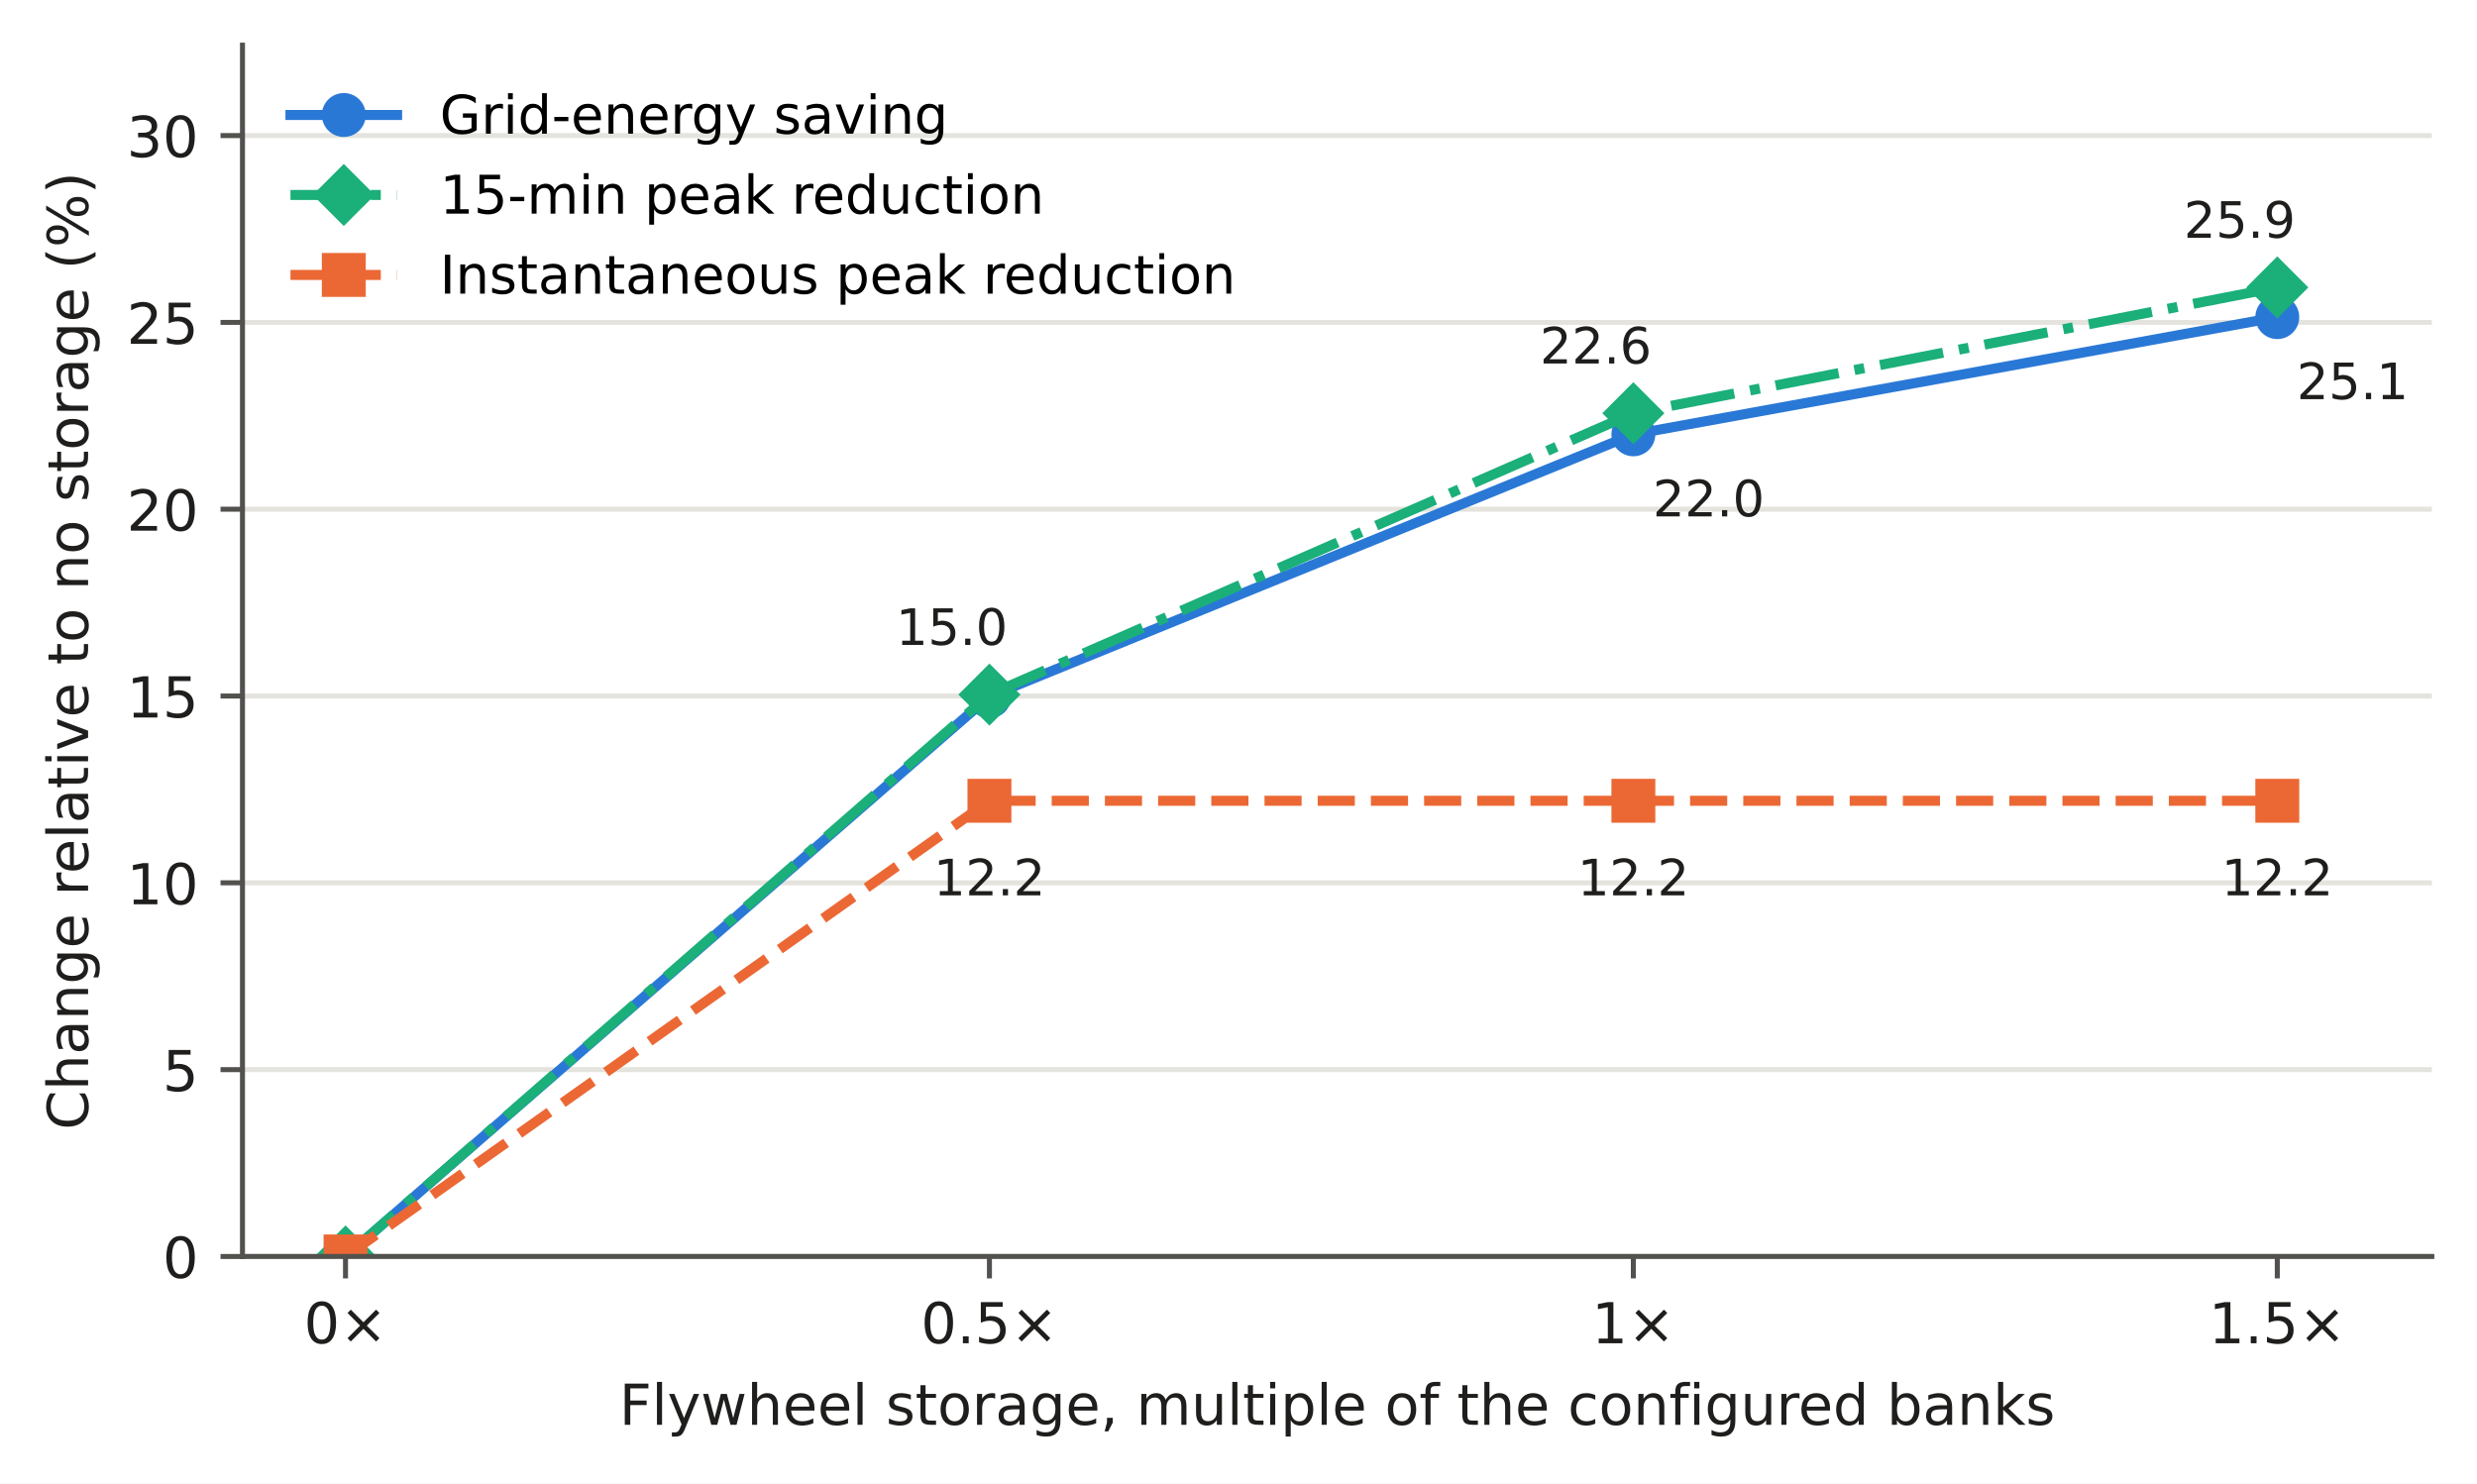
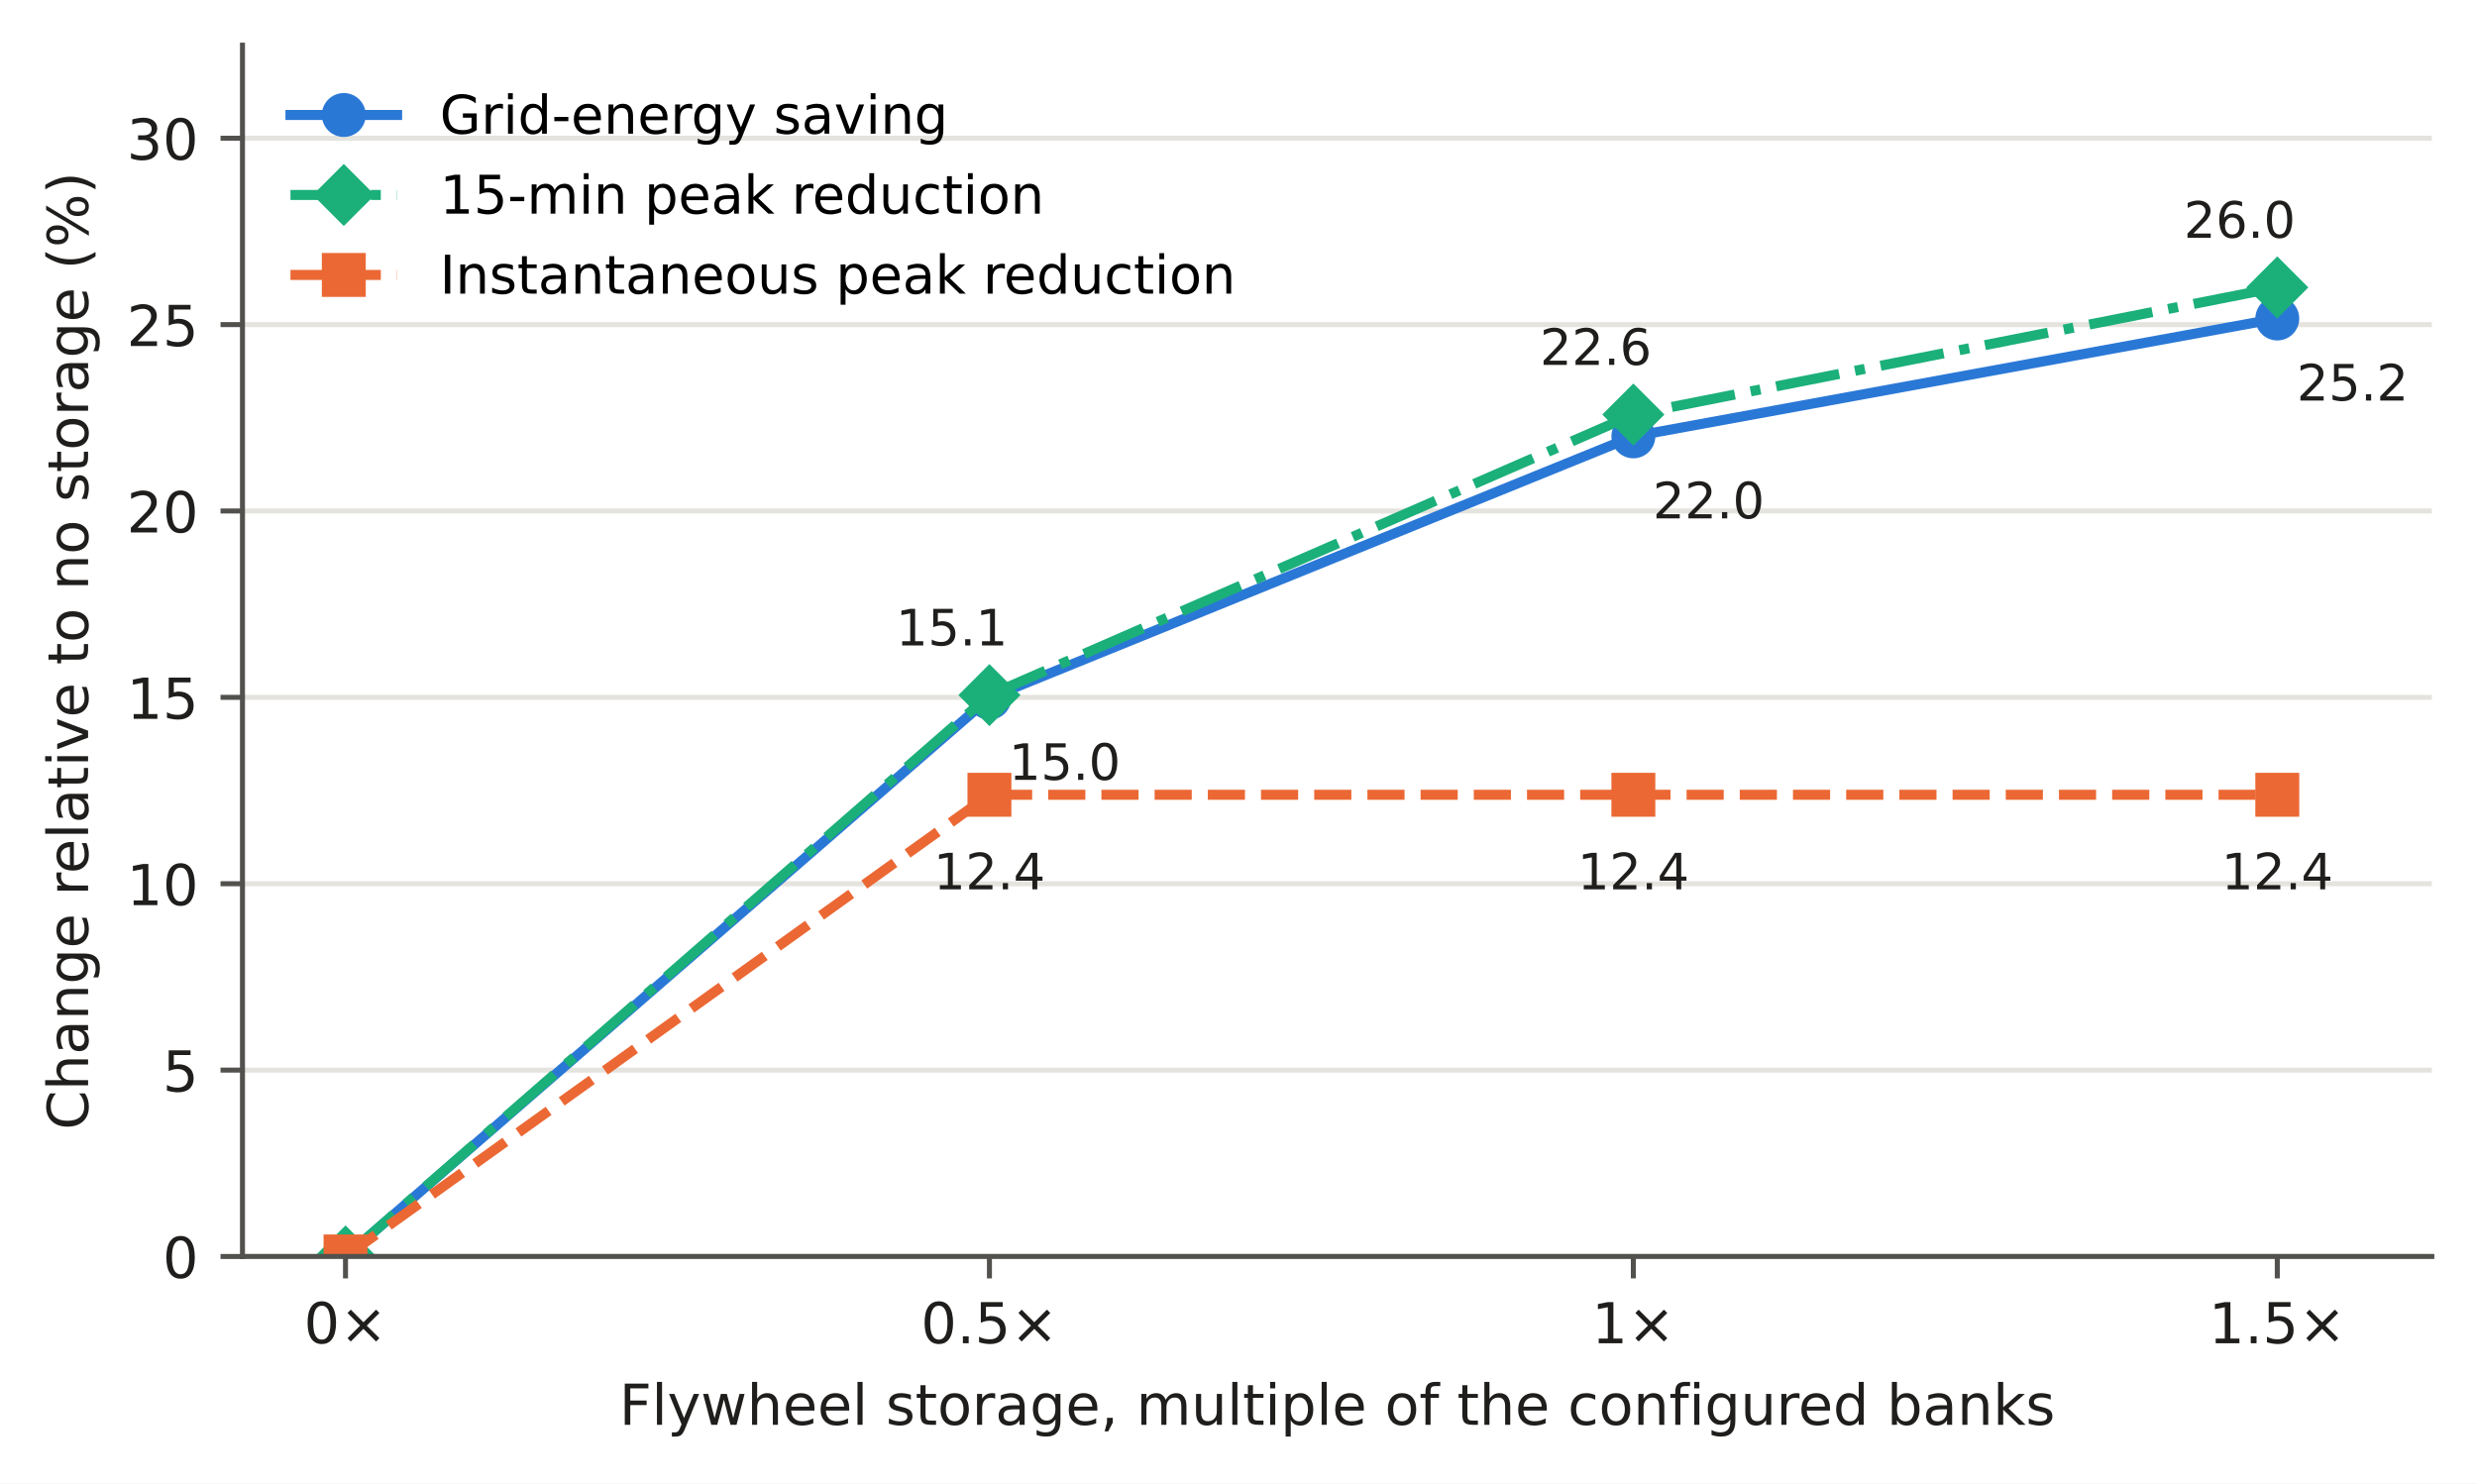
<svg xmlns="http://www.w3.org/2000/svg" xmlns:xlink="http://www.w3.org/1999/xlink" width="394.851pt" height="236.519pt" viewBox="0 0 394.851 236.519" version="1.1">
  <defs>
    <style type="text/css">*{stroke-linejoin: round; stroke-linecap: butt}</style>
  </defs>
  <g id="figure_1">
    <g id="patch_1">
      <path d="M 0 236.519  L 394.851 236.519  L 394.851 0  L 0 0  z " style="fill: #ffffff" />
    </g>
    <g id="axes_1">
      <g id="patch_2">
        <path d="M 38.653 200.318  L 387.651 200.318  L 387.651 7.2  L 38.653 7.2  z " style="fill: #ffffff" />
      </g>
      <g id="matplotlib.axis_1">
        <g id="xtick_1">
          <g id="line2d_1">
            <defs>
-               <path id="mc4490339b8" d="M 0 0  L 0 3.5  " style="stroke: #52514e; stroke-width: 0.8" />
+               <path id="m92376f5dd0" d="M 0 0  L 0 3.5  " style="stroke: #52514e; stroke-width: 0.8" />
            </defs>
            <g>
-               <use xlink:href="#mc4490339b8" x="55.077" y="200.318" style="fill: #52514e; stroke: #52514e; stroke-width: 0.8" />
+               <use xlink:href="#m92376f5dd0" x="55.077" y="200.318" style="fill: #52514e; stroke: #52514e; stroke-width: 0.8" />
            </g>
          </g>
          <g id="text_1">
            <text style="font-size: 9px; font-family: 'DejaVu Sans'; text-anchor: middle; fill: #1f1e1c" x="55.077" y="214.156" transform="rotate(-0 55.07663 214.1558)">0×</text>
          </g>
        </g>
        <g id="xtick_2">
          <g id="line2d_2">
            <g>
-               <use xlink:href="#mc4490339b8" x="157.723" y="200.318" style="fill: #52514e; stroke: #52514e; stroke-width: 0.8" />
+               <use xlink:href="#m92376f5dd0" x="157.723" y="200.318" style="fill: #52514e; stroke: #52514e; stroke-width: 0.8" />
            </g>
          </g>
          <g id="text_2">
            <text style="font-size: 9px; font-family: 'DejaVu Sans'; text-anchor: middle; fill: #1f1e1c" x="157.723" y="214.156" transform="rotate(-0 157.7231 214.1558)">0.5×</text>
          </g>
        </g>
        <g id="xtick_3">
          <g id="line2d_3">
            <g>
-               <use xlink:href="#mc4490339b8" x="260.37" y="200.318" style="fill: #52514e; stroke: #52514e; stroke-width: 0.8" />
+               <use xlink:href="#m92376f5dd0" x="260.37" y="200.318" style="fill: #52514e; stroke: #52514e; stroke-width: 0.8" />
            </g>
          </g>
          <g id="text_3">
            <text style="font-size: 9px; font-family: 'DejaVu Sans'; text-anchor: middle; fill: #1f1e1c" x="260.37" y="214.156" transform="rotate(-0 260.3695 214.1558)">1×</text>
          </g>
        </g>
        <g id="xtick_4">
          <g id="line2d_4">
            <g>
-               <use xlink:href="#mc4490339b8" x="363.016" y="200.318" style="fill: #52514e; stroke: #52514e; stroke-width: 0.8" />
+               <use xlink:href="#m92376f5dd0" x="363.016" y="200.318" style="fill: #52514e; stroke: #52514e; stroke-width: 0.8" />
            </g>
          </g>
          <g id="text_4">
            <text style="font-size: 9px; font-family: 'DejaVu Sans'; text-anchor: middle; fill: #1f1e1c" x="363.016" y="214.156" transform="rotate(-0 363.0159 214.1558)">1.5×</text>
          </g>
        </g>
        <g id="text_5">
          <text style="font-size: 9px; font-family: 'DejaVu Sans'; text-anchor: middle; fill: #1f1e1c" x="213.152" y="227.156" transform="rotate(-0 213.1521 227.1565)">Flywheel storage, multiple of the configured banks</text>
        </g>
      </g>
      <g id="matplotlib.axis_2">
        <g id="ytick_1">
          <g id="line2d_5">
-             <path d="M 38.653 200.318  L 387.651 200.318  " clip-path="url(#pa69dc0ea31)" style="fill: none; stroke: #e4e3dd; stroke-width: 0.8; stroke-linecap: square" />
+             <path d="M 38.653 200.318  L 387.651 200.318  " clip-path="url(#p7e795a0817)" style="fill: none; stroke: #e4e3dd; stroke-width: 0.8; stroke-linecap: square" />
          </g>
          <g id="line2d_6">
            <defs>
-               <path id="m7a1edbc0fd" d="M 0 0  L -3.5 0  " style="stroke: #52514e; stroke-width: 0.8" />
+               <path id="m825d76db31" d="M 0 0  L -3.5 0  " style="stroke: #52514e; stroke-width: 0.8" />
            </defs>
            <g>
-               <use xlink:href="#m7a1edbc0fd" x="38.653" y="200.318" style="fill: #52514e; stroke: #52514e; stroke-width: 0.8" />
+               <use xlink:href="#m825d76db31" x="38.653" y="200.318" style="fill: #52514e; stroke: #52514e; stroke-width: 0.8" />
            </g>
          </g>
          <g id="text_6">
            <text style="font-size: 9px; font-family: 'DejaVu Sans'; text-anchor: end; fill: #1f1e1c" x="31.653" y="203.737" transform="rotate(-0 31.6532 203.7368)">0</text>
          </g>
        </g>
        <g id="ytick_2">
          <g id="line2d_7">
-             <path d="M 38.653 170.534  L 387.651 170.534  " clip-path="url(#pa69dc0ea31)" style="fill: none; stroke: #e4e3dd; stroke-width: 0.8; stroke-linecap: square" />
+             <path d="M 38.653 170.604  L 387.651 170.604  " clip-path="url(#p7e795a0817)" style="fill: none; stroke: #e4e3dd; stroke-width: 0.8; stroke-linecap: square" />
          </g>
          <g id="line2d_8">
            <g>
-               <use xlink:href="#m7a1edbc0fd" x="38.653" y="170.534" style="fill: #52514e; stroke: #52514e; stroke-width: 0.8" />
+               <use xlink:href="#m825d76db31" x="38.653" y="170.604" style="fill: #52514e; stroke: #52514e; stroke-width: 0.8" />
            </g>
          </g>
          <g id="text_7">
-             <text style="font-size: 9px; font-family: 'DejaVu Sans'; text-anchor: end; fill: #1f1e1c" x="31.653" y="173.953" transform="rotate(-0 31.6532 173.9531)">5</text>
+             <text style="font-size: 9px; font-family: 'DejaVu Sans'; text-anchor: end; fill: #1f1e1c" x="31.653" y="174.023" transform="rotate(-0 31.6532 174.023)">5</text>
          </g>
        </g>
        <g id="ytick_3">
          <g id="line2d_9">
-             <path d="M 38.653 140.75  L 387.651 140.75  " clip-path="url(#pa69dc0ea31)" style="fill: none; stroke: #e4e3dd; stroke-width: 0.8; stroke-linecap: square" />
+             <path d="M 38.653 140.89  L 387.651 140.89  " clip-path="url(#p7e795a0817)" style="fill: none; stroke: #e4e3dd; stroke-width: 0.8; stroke-linecap: square" />
          </g>
          <g id="line2d_10">
            <g>
-               <use xlink:href="#m7a1edbc0fd" x="38.653" y="140.75" style="fill: #52514e; stroke: #52514e; stroke-width: 0.8" />
+               <use xlink:href="#m825d76db31" x="38.653" y="140.89" style="fill: #52514e; stroke: #52514e; stroke-width: 0.8" />
            </g>
          </g>
          <g id="text_8">
-             <text style="font-size: 9px; font-family: 'DejaVu Sans'; text-anchor: end; fill: #1f1e1c" x="31.653" y="144.169" transform="rotate(-0 31.6532 144.1693)">10</text>
+             <text style="font-size: 9px; font-family: 'DejaVu Sans'; text-anchor: end; fill: #1f1e1c" x="31.653" y="144.309" transform="rotate(-0 31.6532 144.3091)">10</text>
          </g>
        </g>
        <g id="ytick_4">
          <g id="line2d_11">
-             <path d="M 38.653 110.967  L 387.651 110.967  " clip-path="url(#pa69dc0ea31)" style="fill: none; stroke: #e4e3dd; stroke-width: 0.8; stroke-linecap: square" />
+             <path d="M 38.653 111.176  L 387.651 111.176  " clip-path="url(#p7e795a0817)" style="fill: none; stroke: #e4e3dd; stroke-width: 0.8; stroke-linecap: square" />
          </g>
          <g id="line2d_12">
            <g>
-               <use xlink:href="#m7a1edbc0fd" x="38.653" y="110.967" style="fill: #52514e; stroke: #52514e; stroke-width: 0.8" />
+               <use xlink:href="#m825d76db31" x="38.653" y="111.176" style="fill: #52514e; stroke: #52514e; stroke-width: 0.8" />
            </g>
          </g>
          <g id="text_9">
-             <text style="font-size: 9px; font-family: 'DejaVu Sans'; text-anchor: end; fill: #1f1e1c" x="31.653" y="114.386" transform="rotate(-0 31.6532 114.3856)">15</text>
+             <text style="font-size: 9px; font-family: 'DejaVu Sans'; text-anchor: end; fill: #1f1e1c" x="31.653" y="114.595" transform="rotate(-0 31.6532 114.5952)">15</text>
          </g>
        </g>
        <g id="ytick_5">
          <g id="line2d_13">
-             <path d="M 38.653 81.183  L 387.651 81.183  " clip-path="url(#pa69dc0ea31)" style="fill: none; stroke: #e4e3dd; stroke-width: 0.8; stroke-linecap: square" />
+             <path d="M 38.653 81.462  L 387.651 81.462  " clip-path="url(#p7e795a0817)" style="fill: none; stroke: #e4e3dd; stroke-width: 0.8; stroke-linecap: square" />
          </g>
          <g id="line2d_14">
            <g>
-               <use xlink:href="#m7a1edbc0fd" x="38.653" y="81.183" style="fill: #52514e; stroke: #52514e; stroke-width: 0.8" />
+               <use xlink:href="#m825d76db31" x="38.653" y="81.462" style="fill: #52514e; stroke: #52514e; stroke-width: 0.8" />
            </g>
          </g>
          <g id="text_10">
-             <text style="font-size: 9px; font-family: 'DejaVu Sans'; text-anchor: end; fill: #1f1e1c" x="31.653" y="84.602" transform="rotate(-0 31.6532 84.6018)">20</text>
+             <text style="font-size: 9px; font-family: 'DejaVu Sans'; text-anchor: end; fill: #1f1e1c" x="31.653" y="84.881" transform="rotate(-0 31.6532 84.88134)">20</text>
          </g>
        </g>
        <g id="ytick_6">
          <g id="line2d_15">
-             <path d="M 38.653 51.399  L 387.651 51.399  " clip-path="url(#pa69dc0ea31)" style="fill: none; stroke: #e4e3dd; stroke-width: 0.8; stroke-linecap: square" />
+             <path d="M 38.653 51.749  L 387.651 51.749  " clip-path="url(#p7e795a0817)" style="fill: none; stroke: #e4e3dd; stroke-width: 0.8; stroke-linecap: square" />
          </g>
          <g id="line2d_16">
            <g>
-               <use xlink:href="#m7a1edbc0fd" x="38.653" y="51.399" style="fill: #52514e; stroke: #52514e; stroke-width: 0.8" />
+               <use xlink:href="#m825d76db31" x="38.653" y="51.749" style="fill: #52514e; stroke: #52514e; stroke-width: 0.8" />
            </g>
          </g>
          <g id="text_11">
-             <text style="font-size: 9px; font-family: 'DejaVu Sans'; text-anchor: end; fill: #1f1e1c" x="31.653" y="54.818" transform="rotate(-0 31.6532 54.81804)">25</text>
+             <text style="font-size: 9px; font-family: 'DejaVu Sans'; text-anchor: end; fill: #1f1e1c" x="31.653" y="55.167" transform="rotate(-0 31.6532 55.16747)">25</text>
          </g>
        </g>
        <g id="ytick_7">
          <g id="line2d_17">
-             <path d="M 38.653 21.615  L 387.651 21.615  " clip-path="url(#pa69dc0ea31)" style="fill: none; stroke: #e4e3dd; stroke-width: 0.8; stroke-linecap: square" />
+             <path d="M 38.653 22.035  L 387.651 22.035  " clip-path="url(#p7e795a0817)" style="fill: none; stroke: #e4e3dd; stroke-width: 0.8; stroke-linecap: square" />
          </g>
          <g id="line2d_18">
            <g>
-               <use xlink:href="#m7a1edbc0fd" x="38.653" y="21.615" style="fill: #52514e; stroke: #52514e; stroke-width: 0.8" />
+               <use xlink:href="#m825d76db31" x="38.653" y="22.035" style="fill: #52514e; stroke: #52514e; stroke-width: 0.8" />
            </g>
          </g>
          <g id="text_12">
-             <text style="font-size: 9px; font-family: 'DejaVu Sans'; text-anchor: end; fill: #1f1e1c" x="31.653" y="25.034" transform="rotate(-0 31.6532 25.03428)">30</text>
+             <text style="font-size: 9px; font-family: 'DejaVu Sans'; text-anchor: end; fill: #1f1e1c" x="31.653" y="25.454" transform="rotate(-0 31.6532 25.4536)">30</text>
          </g>
        </g>
        <g id="text_13">
          <text style="font-size: 9px; font-family: 'DejaVu Sans'; text-anchor: middle; fill: #1f1e1c" x="14.039" y="103.759" transform="rotate(-90 14.03859 103.7589)">Change relative to no storage (%)</text>
        </g>
      </g>
      <g id="line2d_19">
-         <path d="M 55.077 200.318  L 157.723 111.02  L 260.37 69.246  L 363.016 50.559  " clip-path="url(#pa69dc0ea31)" style="fill: none; stroke: #2a78d6; stroke-width: 1.6; stroke-linecap: square" />
+         <path d="M 55.077 200.318  L 157.723 111.254  L 260.37 69.571  L 363.016 50.78  " clip-path="url(#p7e795a0817)" style="fill: none; stroke: #2a78d6; stroke-width: 1.6; stroke-linecap: square" />
        <defs>
-           <path id="m1d796a1873" d="M 0 3  C 0.796 3 1.559 2.684 2.121 2.121  C 2.684 1.559 3 0.796 3 0  C 3 -0.796 2.684 -1.559 2.121 -2.121  C 1.559 -2.684 0.796 -3 0 -3  C -0.796 -3 -1.559 -2.684 -2.121 -2.121  C -2.684 -1.559 -3 -0.796 -3 0  C -3 0.796 -2.684 1.559 -2.121 2.121  C -1.559 2.684 -0.796 3 0 3  z " style="stroke: #2a78d6" />
+           <path id="m5239535d03" d="M 0 3  C 0.796 3 1.559 2.684 2.121 2.121  C 2.684 1.559 3 0.796 3 0  C 3 -0.796 2.684 -1.559 2.121 -2.121  C 1.559 -2.684 0.796 -3 0 -3  C -0.796 -3 -1.559 -2.684 -2.121 -2.121  C -2.684 -1.559 -3 -0.796 -3 0  C -3 0.796 -2.684 1.559 -2.121 2.121  C -1.559 2.684 -0.796 3 0 3  z " style="stroke: #2a78d6" />
        </defs>
-         <g clip-path="url(#pa69dc0ea31)">
-           <use xlink:href="#m1d796a1873" x="55.077" y="200.318" style="fill: #2a78d6; stroke: #2a78d6" />
-           <use xlink:href="#m1d796a1873" x="157.723" y="111.02" style="fill: #2a78d6; stroke: #2a78d6" />
-           <use xlink:href="#m1d796a1873" x="260.37" y="69.246" style="fill: #2a78d6; stroke: #2a78d6" />
-           <use xlink:href="#m1d796a1873" x="363.016" y="50.559" style="fill: #2a78d6; stroke: #2a78d6" />
+         <g clip-path="url(#p7e795a0817)">
+           <use xlink:href="#m5239535d03" x="55.077" y="200.318" style="fill: #2a78d6; stroke: #2a78d6" />
+           <use xlink:href="#m5239535d03" x="157.723" y="111.254" style="fill: #2a78d6; stroke: #2a78d6" />
+           <use xlink:href="#m5239535d03" x="260.37" y="69.571" style="fill: #2a78d6; stroke: #2a78d6" />
+           <use xlink:href="#m5239535d03" x="363.016" y="50.78" style="fill: #2a78d6; stroke: #2a78d6" />
        </g>
      </g>
      <g id="line2d_20">
-         <path d="M 55.077 200.318  L 157.723 110.74  L 260.37 65.88  L 363.016 45.824  " clip-path="url(#pa69dc0ea31)" style="fill: none; stroke-dasharray: 10.24,2.56,1.6,2.56; stroke-dashoffset: 0; stroke: #1baf7a; stroke-width: 1.6" />
+         <path d="M 55.077 200.318  L 157.723 110.82  L 260.37 66.094  L 363.016 45.824  " clip-path="url(#p7e795a0817)" style="fill: none; stroke-dasharray: 10.24,2.56,1.6,2.56; stroke-dashoffset: 0; stroke: #1baf7a; stroke-width: 1.6" />
        <defs>
-           <path id="m8018774938" d="M -0 4.243  L 4.243 0  L 0 -4.243  L -4.243 -0  z " style="stroke: #1baf7a; stroke-linejoin: miter" />
+           <path id="md66c84b014" d="M -0 4.243  L 4.243 0  L 0 -4.243  L -4.243 -0  z " style="stroke: #1baf7a; stroke-linejoin: miter" />
        </defs>
-         <g clip-path="url(#pa69dc0ea31)">
-           <use xlink:href="#m8018774938" x="55.077" y="200.318" style="fill: #1baf7a; stroke: #1baf7a; stroke-linejoin: miter" />
-           <use xlink:href="#m8018774938" x="157.723" y="110.74" style="fill: #1baf7a; stroke: #1baf7a; stroke-linejoin: miter" />
-           <use xlink:href="#m8018774938" x="260.37" y="65.88" style="fill: #1baf7a; stroke: #1baf7a; stroke-linejoin: miter" />
-           <use xlink:href="#m8018774938" x="363.016" y="45.824" style="fill: #1baf7a; stroke: #1baf7a; stroke-linejoin: miter" />
+         <g clip-path="url(#p7e795a0817)">
+           <use xlink:href="#md66c84b014" x="55.077" y="200.318" style="fill: #1baf7a; stroke: #1baf7a; stroke-linejoin: miter" />
+           <use xlink:href="#md66c84b014" x="157.723" y="110.82" style="fill: #1baf7a; stroke: #1baf7a; stroke-linejoin: miter" />
+           <use xlink:href="#md66c84b014" x="260.37" y="66.094" style="fill: #1baf7a; stroke: #1baf7a; stroke-linejoin: miter" />
+           <use xlink:href="#md66c84b014" x="363.016" y="45.824" style="fill: #1baf7a; stroke: #1baf7a; stroke-linejoin: miter" />
        </g>
      </g>
      <g id="line2d_21">
-         <path d="M 55.077 200.318  L 157.723 127.669  L 260.37 127.669  L 363.016 127.669  " clip-path="url(#pa69dc0ea31)" style="fill: none; stroke-dasharray: 5.92,2.56; stroke-dashoffset: 0; stroke: #eb6834; stroke-width: 1.6" />
+         <path d="M 55.077 200.318  L 157.723 126.711  L 260.37 126.711  L 363.016 126.711  " clip-path="url(#p7e795a0817)" style="fill: none; stroke-dasharray: 5.92,2.56; stroke-dashoffset: 0; stroke: #eb6834; stroke-width: 1.6" />
        <defs>
-           <path id="m52bcd325a6" d="M -3 3  L 3 3  L 3 -3  L -3 -3  z " style="stroke: #eb6834; stroke-linejoin: miter" />
+           <path id="m462416aa70" d="M -3 3  L 3 3  L 3 -3  L -3 -3  z " style="stroke: #eb6834; stroke-linejoin: miter" />
        </defs>
-         <g clip-path="url(#pa69dc0ea31)">
-           <use xlink:href="#m52bcd325a6" x="55.077" y="200.318" style="fill: #eb6834; stroke: #eb6834; stroke-linejoin: miter" />
-           <use xlink:href="#m52bcd325a6" x="157.723" y="127.669" style="fill: #eb6834; stroke: #eb6834; stroke-linejoin: miter" />
-           <use xlink:href="#m52bcd325a6" x="260.37" y="127.669" style="fill: #eb6834; stroke: #eb6834; stroke-linejoin: miter" />
-           <use xlink:href="#m52bcd325a6" x="363.016" y="127.669" style="fill: #eb6834; stroke: #eb6834; stroke-linejoin: miter" />
+         <g clip-path="url(#p7e795a0817)">
+           <use xlink:href="#m462416aa70" x="55.077" y="200.318" style="fill: #eb6834; stroke: #eb6834; stroke-linejoin: miter" />
+           <use xlink:href="#m462416aa70" x="157.723" y="126.711" style="fill: #eb6834; stroke: #eb6834; stroke-linejoin: miter" />
+           <use xlink:href="#m462416aa70" x="260.37" y="126.711" style="fill: #eb6834; stroke: #eb6834; stroke-linejoin: miter" />
+           <use xlink:href="#m462416aa70" x="363.016" y="126.711" style="fill: #eb6834; stroke: #eb6834; stroke-linejoin: miter" />
        </g>
      </g>
      <g id="patch_3">
        <path d="M 38.653 200.318  L 38.653 7.2  " style="fill: none; stroke: #52514e; stroke-width: 0.8; stroke-linejoin: miter; stroke-linecap: square" />
      </g>
      <g id="patch_4">
        <path d="M 38.653 200.318  L 387.651 200.318  " style="fill: none; stroke: #52514e; stroke-width: 0.8; stroke-linejoin: miter; stroke-linecap: square" />
      </g>
      <g id="text_14">
-         <text style="font-size: 8px; font-family: 'DejaVu Sans'; text-anchor: middle; fill: #1f1e1c" x="272.37" y="82.324" transform="rotate(-0 272.3695 82.32365)">22.0</text>
+         <text style="font-size: 8px; font-family: 'DejaVu Sans'; text-anchor: middle; fill: #1f1e1c" x="169.723" y="124.332" transform="rotate(-0 169.7231 124.3317)">15.0</text>
      </g>
      <g id="text_15">
-         <text style="font-size: 8px; font-family: 'DejaVu Sans'; text-anchor: middle; fill: #1f1e1c" x="375.016" y="63.637" transform="rotate(-0 375.0159 63.63732)">25.1</text>
+         <text style="font-size: 8px; font-family: 'DejaVu Sans'; text-anchor: middle; fill: #1f1e1c" x="272.37" y="82.649" transform="rotate(-0 272.3695 82.64903)">22.0</text>
      </g>
      <g id="text_16">
-         <text style="font-size: 8px; font-family: 'DejaVu Sans'; text-anchor: middle; fill: #1f1e1c" x="151.723" y="102.818" transform="rotate(-0 151.7231 102.8184)">15.0</text>
+         <text style="font-size: 8px; font-family: 'DejaVu Sans'; text-anchor: middle; fill: #1f1e1c" x="375.016" y="63.858" transform="rotate(-0 375.0159 63.85798)">25.2</text>
      </g>
      <g id="text_17">
-         <text style="font-size: 8px; font-family: 'DejaVu Sans'; text-anchor: middle; fill: #1f1e1c" x="254.37" y="57.958" transform="rotate(-0 254.3695 57.95809)">22.6</text>
+         <text style="font-size: 8px; font-family: 'DejaVu Sans'; text-anchor: middle; fill: #1f1e1c" x="151.723" y="102.898" transform="rotate(-0 151.7231 102.8978)">15.1</text>
      </g>
      <g id="text_18">
-         <text style="font-size: 8px; font-family: 'DejaVu Sans'; text-anchor: middle; fill: #1f1e1c" x="357.016" y="37.902" transform="rotate(-0 357.0159 37.9017)">25.9</text>
+         <text style="font-size: 8px; font-family: 'DejaVu Sans'; text-anchor: middle; fill: #1f1e1c" x="254.37" y="58.173" transform="rotate(-0 254.3695 58.17251)">22.6</text>
      </g>
      <g id="text_19">
-         <text style="font-size: 8px; font-family: 'DejaVu Sans'; text-anchor: middle; fill: #1f1e1c" x="157.723" y="142.747" transform="rotate(-0 157.7231 142.7475)">12.2</text>
+         <text style="font-size: 8px; font-family: 'DejaVu Sans'; text-anchor: middle; fill: #1f1e1c" x="357.016" y="37.902" transform="rotate(-0 357.0159 37.9017)">26.0</text>
      </g>
      <g id="text_20">
-         <text style="font-size: 8px; font-family: 'DejaVu Sans'; text-anchor: middle; fill: #1f1e1c" x="260.37" y="142.747" transform="rotate(-0 260.3695 142.7475)">12.2</text>
+         <text style="font-size: 8px; font-family: 'DejaVu Sans'; text-anchor: middle; fill: #1f1e1c" x="157.723" y="141.789" transform="rotate(-0 157.7231 141.7888)">12.4</text>
      </g>
      <g id="text_21">
-         <text style="font-size: 8px; font-family: 'DejaVu Sans'; text-anchor: middle; fill: #1f1e1c" x="363.016" y="142.747" transform="rotate(-0 363.0159 142.7475)">12.2</text>
+         <text style="font-size: 8px; font-family: 'DejaVu Sans'; text-anchor: middle; fill: #1f1e1c" x="260.37" y="141.789" transform="rotate(-0 260.3695 141.7888)">12.4</text>
+       </g>
+       <g id="text_22">
+         <text style="font-size: 8px; font-family: 'DejaVu Sans'; text-anchor: middle; fill: #1f1e1c" x="363.016" y="141.789" transform="rotate(-0 363.0159 141.7888)">12.4</text>
      </g>
      <g id="legend_1">
        <g id="line2d_22">
          <path d="M 46.303 18.334  L 54.803 18.334  L 63.303 18.334  " style="fill: none; stroke: #2a78d6; stroke-width: 1.6; stroke-linecap: square" />
          <g>
-             <use xlink:href="#m1d796a1873" x="54.803" y="18.334" style="fill: #2a78d6; stroke: #2a78d6" />
-           </g>
-         </g>
-         <g id="text_22">
+             <use xlink:href="#m5239535d03" x="54.803" y="18.334" style="fill: #2a78d6; stroke: #2a78d6" />
+           </g>
+         </g>
+         <g id="text_23">
          <text style="font-size: 8.5px; font-family: 'DejaVu Sans'; text-anchor: start" x="70.103" y="21.309" transform="rotate(-0 70.1032 21.30867)">Grid-energy saving</text>
        </g>
        <g id="line2d_23">
          <path d="M 46.303 31.084  L 54.803 31.084  L 63.303 31.084  " style="fill: none; stroke-dasharray: 10.24,2.56,1.6,2.56; stroke-dashoffset: 0; stroke: #1baf7a; stroke-width: 1.6" />
          <g>
-             <use xlink:href="#m8018774938" x="54.803" y="31.084" style="fill: #1baf7a; stroke: #1baf7a; stroke-linejoin: miter" />
-           </g>
-         </g>
-         <g id="text_23">
+             <use xlink:href="#md66c84b014" x="54.803" y="31.084" style="fill: #1baf7a; stroke: #1baf7a; stroke-linejoin: miter" />
+           </g>
+         </g>
+         <g id="text_24">
          <text style="font-size: 8.5px; font-family: 'DejaVu Sans'; text-anchor: start" x="70.103" y="34.059" transform="rotate(-0 70.1032 34.05934)">15-min peak reduction</text>
        </g>
        <g id="line2d_24">
          <path d="M 46.303 43.835  L 54.803 43.835  L 63.303 43.835  " style="fill: none; stroke-dasharray: 5.92,2.56; stroke-dashoffset: 0; stroke: #eb6834; stroke-width: 1.6" />
          <g>
-             <use xlink:href="#m52bcd325a6" x="54.803" y="43.835" style="fill: #eb6834; stroke: #eb6834; stroke-linejoin: miter" />
-           </g>
-         </g>
-         <g id="text_24">
+             <use xlink:href="#m462416aa70" x="54.803" y="43.835" style="fill: #eb6834; stroke: #eb6834; stroke-linejoin: miter" />
+           </g>
+         </g>
+         <g id="text_25">
          <text style="font-size: 8.5px; font-family: 'DejaVu Sans'; text-anchor: start" x="70.103" y="46.81" transform="rotate(-0 70.1032 46.81)">Instantaneous peak reduction</text>
        </g>
      </g>
    </g>
  </g>
  <defs>
-     <clipPath id="pa69dc0ea31">
+     <clipPath id="p7e795a0817">
      <rect x="38.653" y="7.2" width="348.998" height="193.118" />
    </clipPath>
  </defs>
</svg>
